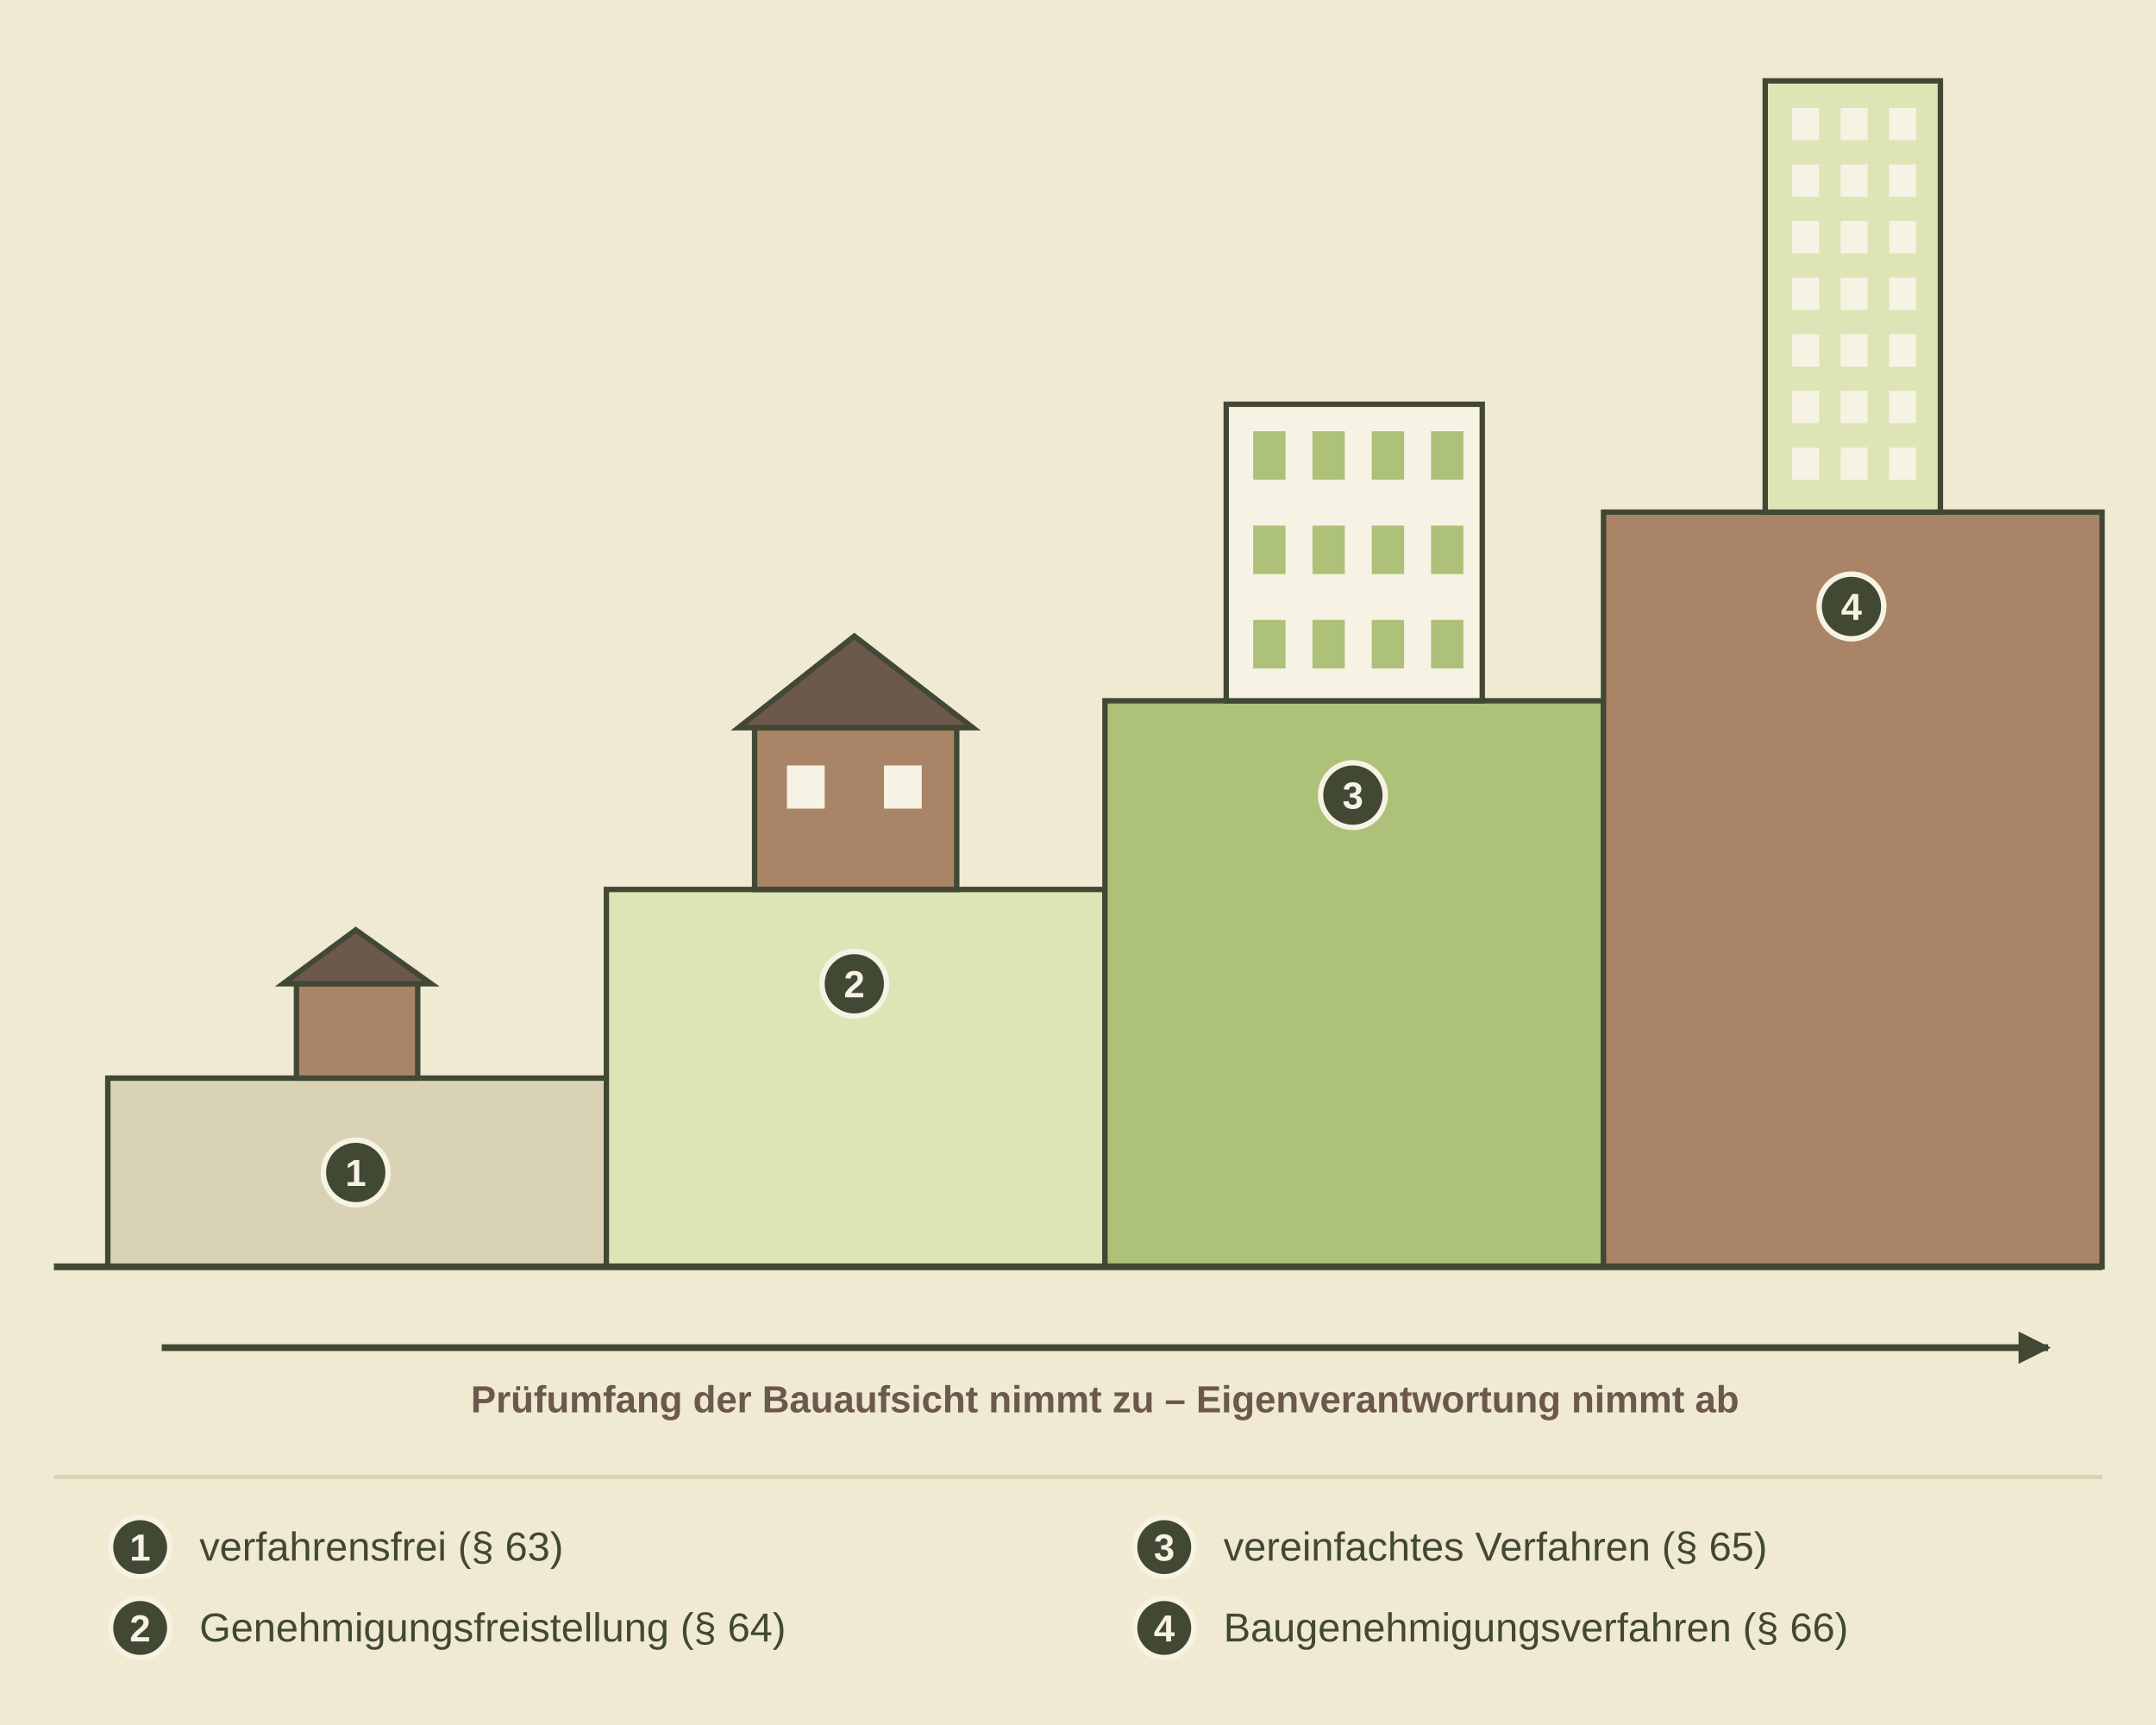
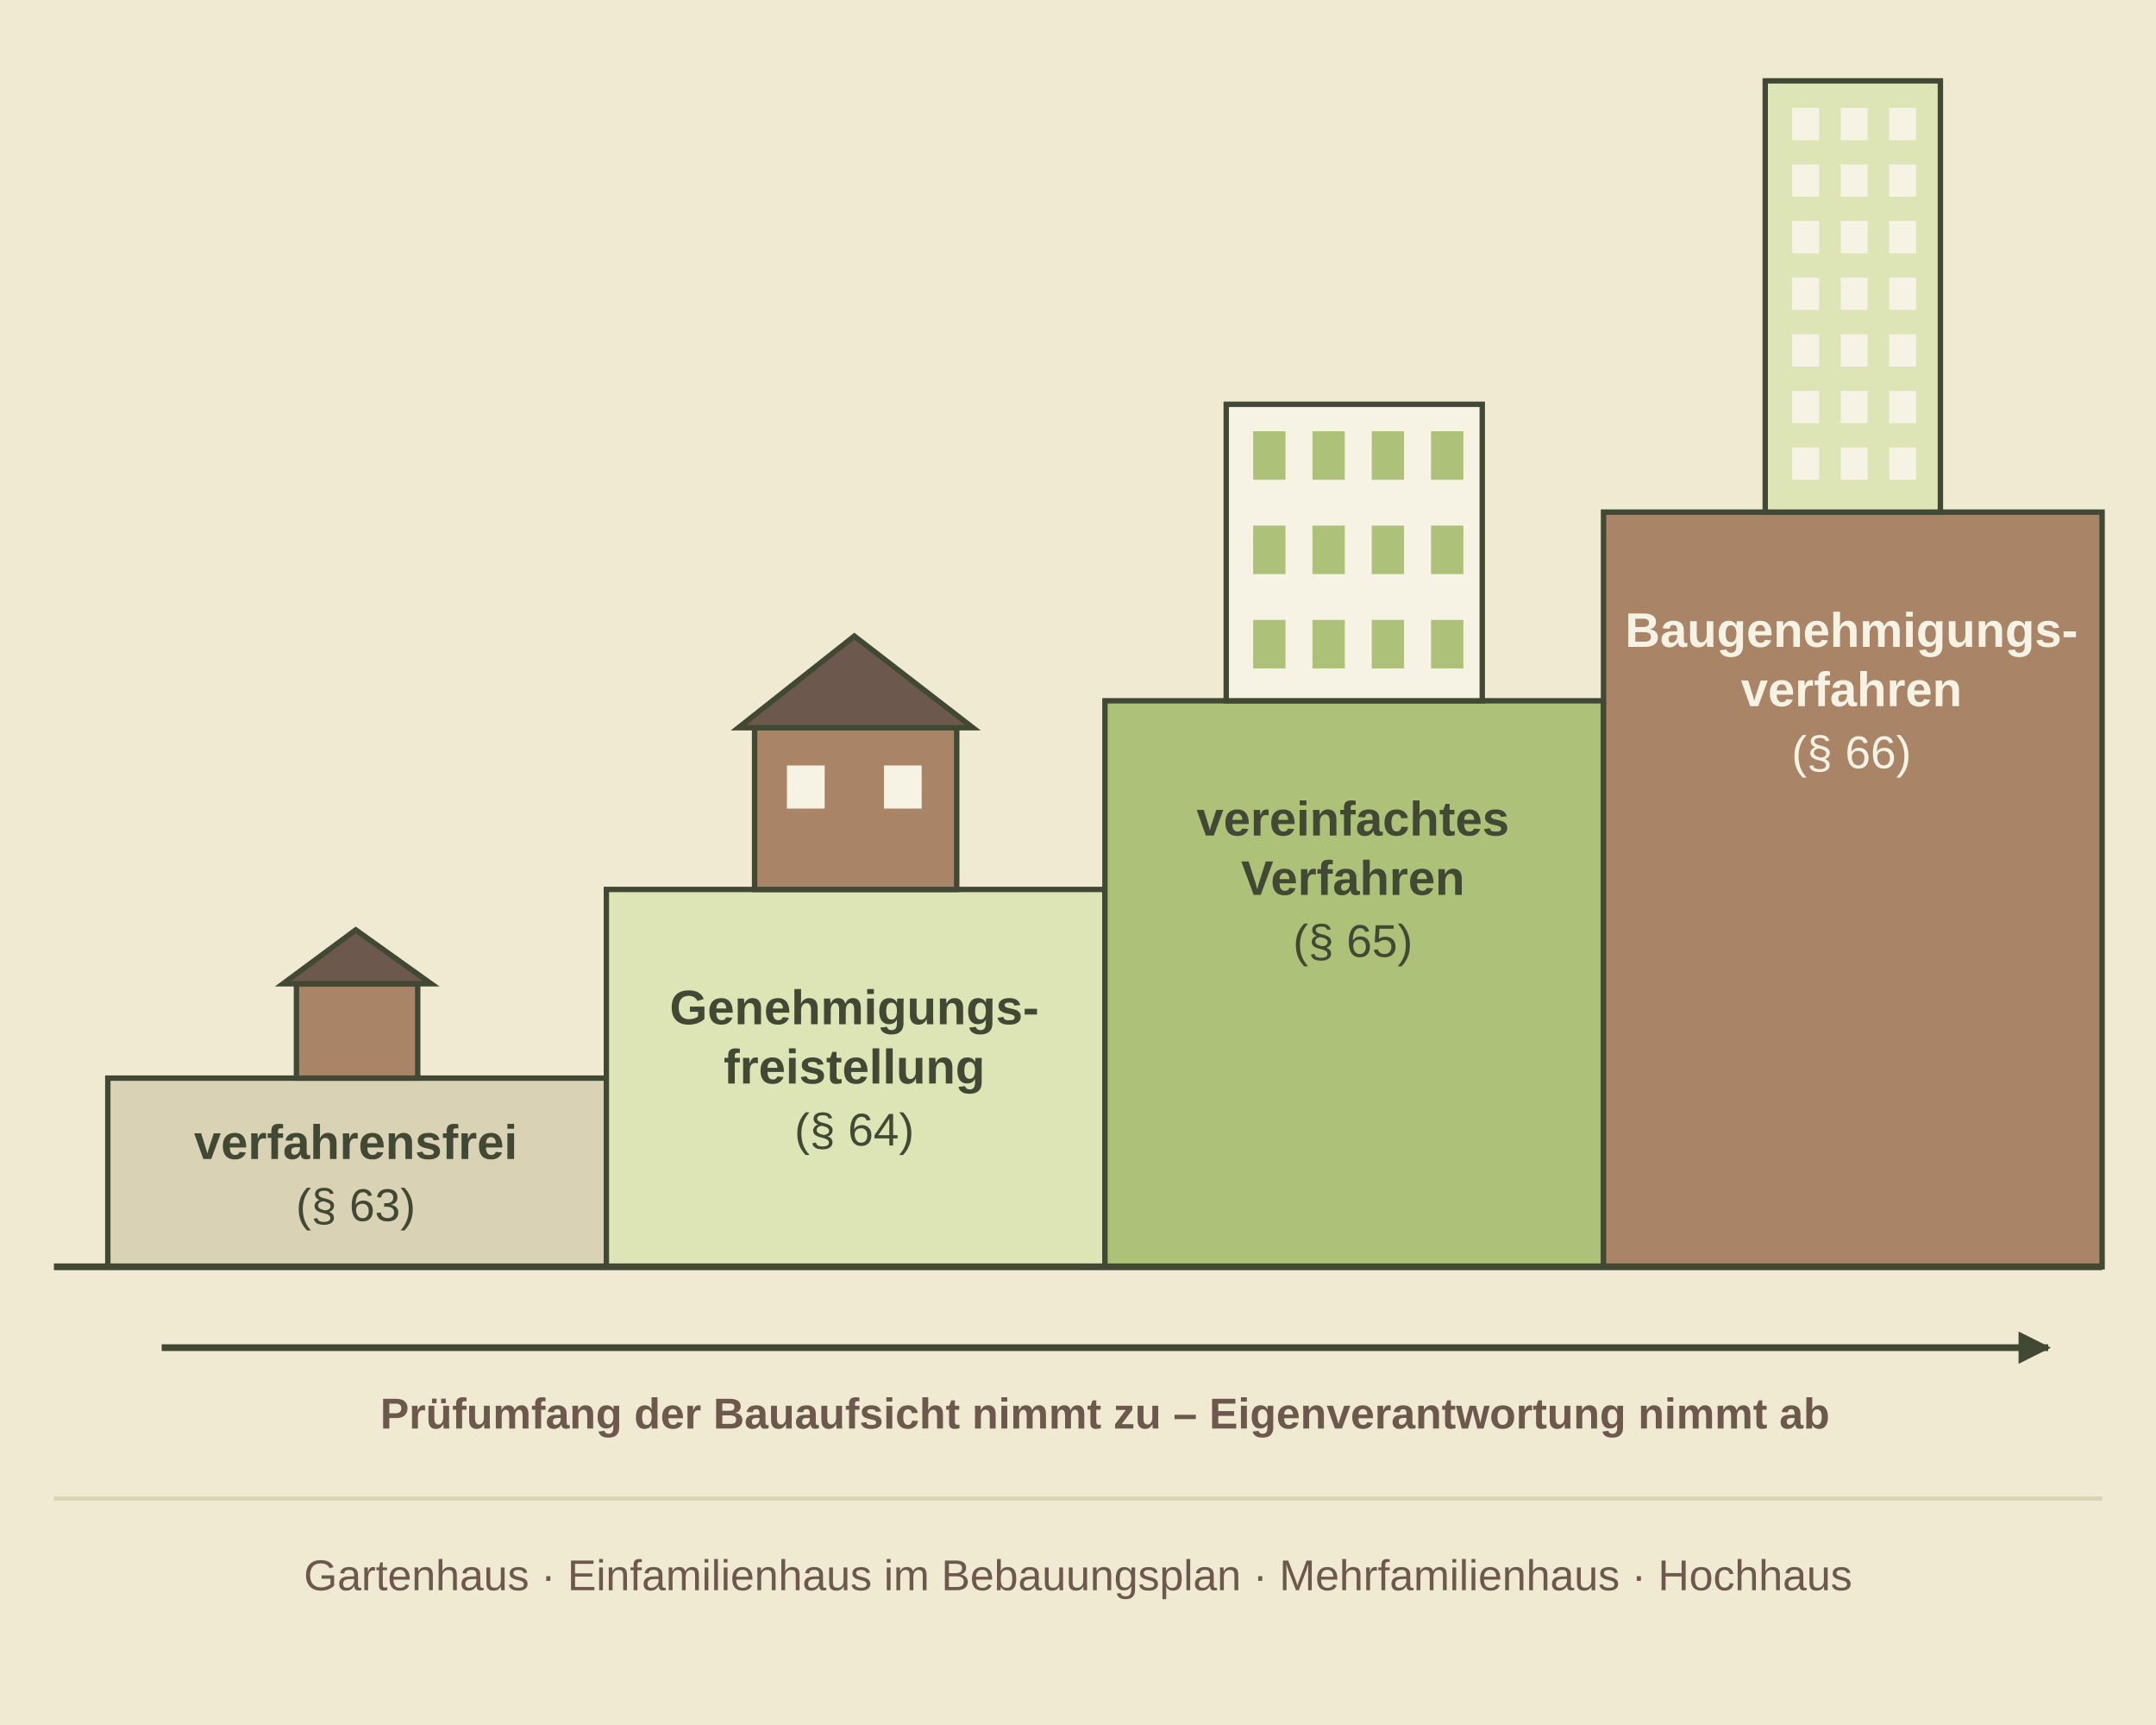
<svg xmlns="http://www.w3.org/2000/svg" viewBox="0 0 800 640" width="800" height="640" font-family="Arial, Helvetica, 'Liberation Sans', sans-serif">
  <rect x="0" y="0" width="800" height="640" fill="#f0ead2" />
  <defs>
    <marker id="spitze" markerWidth="12" markerHeight="12" refX="11" refY="6" orient="auto" markerUnits="userSpaceOnUse">
      <path d="M0,0 L12,6 L0,12 Z" fill="#414833" />
    </marker>
  </defs>
  <rect x="40" y="400" width="185" height="70" fill="#d9d2b4" stroke="#414833" stroke-width="2" />
  <rect x="225" y="330" width="185" height="140" fill="#dde5b6" stroke="#414833" stroke-width="2" />
  <rect x="410" y="260" width="185" height="210" fill="#adc178" stroke="#414833" stroke-width="2" />
  <rect x="595" y="190" width="185" height="280" fill="#a98467" stroke="#414833" stroke-width="2" />
  <rect x="110" y="365" width="45" height="35" fill="#a98467" stroke="#414833" stroke-width="2" />
  <polygon points="105,365 132,345 160,365" fill="#6c584c" stroke="#414833" stroke-width="2" />
  <rect x="280" y="270" width="75" height="60" fill="#a98467" stroke="#414833" stroke-width="2" />
  <polygon points="274,270 317,236 361,270" fill="#6c584c" stroke="#414833" stroke-width="2" />
  <rect x="292" y="284" width="14" height="16" fill="#f7f3e4" />
  <rect x="328" y="284" width="14" height="16" fill="#f7f3e4" />
  <rect x="455" y="150" width="95" height="110" fill="#f7f3e4" stroke="#414833" stroke-width="2" />
  <rect x="465" y="160" width="12" height="18" fill="#adc178" />
  <rect x="487" y="160" width="12" height="18" fill="#adc178" />
  <rect x="509" y="160" width="12" height="18" fill="#adc178" />
  <rect x="531" y="160" width="12" height="18" fill="#adc178" />
  <rect x="465" y="195" width="12" height="18" fill="#adc178" />
  <rect x="487" y="195" width="12" height="18" fill="#adc178" />
  <rect x="509" y="195" width="12" height="18" fill="#adc178" />
  <rect x="531" y="195" width="12" height="18" fill="#adc178" />
  <rect x="465" y="230" width="12" height="18" fill="#adc178" />
  <rect x="487" y="230" width="12" height="18" fill="#adc178" />
  <rect x="509" y="230" width="12" height="18" fill="#adc178" />
  <rect x="531" y="230" width="12" height="18" fill="#adc178" />
  <rect x="655" y="30" width="65" height="160" fill="#dde5b6" stroke="#414833" stroke-width="2" />
  <rect x="665" y="40" width="10" height="12" fill="#f7f3e4" />
  <rect x="683" y="40" width="10" height="12" fill="#f7f3e4" />
  <rect x="701" y="40" width="10" height="12" fill="#f7f3e4" />
  <rect x="665" y="61" width="10" height="12" fill="#f7f3e4" />
  <rect x="683" y="61" width="10" height="12" fill="#f7f3e4" />
  <rect x="701" y="61" width="10" height="12" fill="#f7f3e4" />
  <rect x="665" y="82" width="10" height="12" fill="#f7f3e4" />
  <rect x="683" y="82" width="10" height="12" fill="#f7f3e4" />
  <rect x="701" y="82" width="10" height="12" fill="#f7f3e4" />
  <rect x="665" y="103" width="10" height="12" fill="#f7f3e4" />
  <rect x="683" y="103" width="10" height="12" fill="#f7f3e4" />
  <rect x="701" y="103" width="10" height="12" fill="#f7f3e4" />
  <rect x="665" y="124" width="10" height="12" fill="#f7f3e4" />
  <rect x="683" y="124" width="10" height="12" fill="#f7f3e4" />
  <rect x="701" y="124" width="10" height="12" fill="#f7f3e4" />
  <rect x="665" y="145" width="10" height="12" fill="#f7f3e4" />
  <rect x="683" y="145" width="10" height="12" fill="#f7f3e4" />
  <rect x="701" y="145" width="10" height="12" fill="#f7f3e4" />
  <rect x="665" y="166" width="10" height="12" fill="#f7f3e4" />
  <rect x="683" y="166" width="10" height="12" fill="#f7f3e4" />
  <rect x="701" y="166" width="10" height="12" fill="#f7f3e4" />
  <line x1="20" y1="470" x2="780" y2="470" stroke="#414833" stroke-width="2.5" />
  <line x1="60" y1="500" x2="760" y2="500" stroke="#414833" stroke-width="2.5" marker-end="url(#spitze)" />
-   <text x="410" y="524" font-size="14" text-anchor="middle" font-weight="bold" fill="#6c584c">Prüfumfang der Bauaufsicht nimmt zu – Eigenverantwortung nimmt ab</text>
-   <circle cx="132" cy="435" r="12" fill="#414833" stroke="#f7f3e4" stroke-width="2" />
-   <text x="132" y="440" font-size="14" text-anchor="middle" font-weight="bold" fill="#f7f3e4">1</text>
-   <circle cx="317" cy="365" r="12" fill="#414833" stroke="#f7f3e4" stroke-width="2" />
-   <text x="317" y="370" font-size="14" text-anchor="middle" font-weight="bold" fill="#f7f3e4">2</text>
-   <circle cx="502" cy="295" r="12" fill="#414833" stroke="#f7f3e4" stroke-width="2" />
-   <text x="502" y="300" font-size="14" text-anchor="middle" font-weight="bold" fill="#f7f3e4">3</text>
-   <circle cx="687" cy="225" r="12" fill="#414833" stroke="#f7f3e4" stroke-width="2" />
-   <text x="687" y="230" font-size="14" text-anchor="middle" font-weight="bold" fill="#f7f3e4">4</text>
-   <line x1="20" y1="548" x2="780" y2="548" stroke="#d9d2b4" stroke-width="1.5" />
-   <circle cx="52" cy="574" r="11" fill="#414833" stroke="#f7f3e4" stroke-width="2" />
-   <text x="52" y="579" font-size="14" text-anchor="middle" font-weight="bold" fill="#f7f3e4">1</text>
-   <text x="74" y="579" font-size="15" text-anchor="start" font-weight="normal" fill="#414833">verfahrensfrei (§ 63)</text>
-   <circle cx="52" cy="604" r="11" fill="#414833" stroke="#f7f3e4" stroke-width="2" />
-   <text x="52" y="609" font-size="14" text-anchor="middle" font-weight="bold" fill="#f7f3e4">2</text>
-   <text x="74" y="609" font-size="15" text-anchor="start" font-weight="normal" fill="#414833">Genehmigungsfreistellung (§ 64)</text>
-   <circle cx="432" cy="574" r="11" fill="#414833" stroke="#f7f3e4" stroke-width="2" />
-   <text x="432" y="579" font-size="14" text-anchor="middle" font-weight="bold" fill="#f7f3e4">3</text>
-   <text x="454" y="579" font-size="15" text-anchor="start" font-weight="normal" fill="#414833">vereinfachtes Verfahren (§ 65)</text>
-   <circle cx="432" cy="604" r="11" fill="#414833" stroke="#f7f3e4" stroke-width="2" />
-   <text x="432" y="609" font-size="14" text-anchor="middle" font-weight="bold" fill="#f7f3e4">4</text>
-   <text x="454" y="609" font-size="15" text-anchor="start" font-weight="normal" fill="#414833">Baugenehmigungsverfahren (§ 66)</text>
+   <text x="132" y="430" font-size="18" text-anchor="middle" font-weight="bold" fill="#414833">verfahrensfrei</text>
+   <text x="132" y="453" font-size="17" text-anchor="middle" font-weight="normal" fill="#414833">(§ 63)</text>
+   <text x="317" y="380" font-size="18" text-anchor="middle" font-weight="bold" fill="#414833">Genehmigungs-</text>
+   <text x="317" y="402" font-size="18" text-anchor="middle" font-weight="bold" fill="#414833">freistellung</text>
+   <text x="317" y="425" font-size="17" text-anchor="middle" font-weight="normal" fill="#414833">(§ 64)</text>
+   <text x="502" y="310" font-size="18" text-anchor="middle" font-weight="bold" fill="#414833">vereinfachtes</text>
+   <text x="502" y="332" font-size="18" text-anchor="middle" font-weight="bold" fill="#414833">Verfahren</text>
+   <text x="502" y="355" font-size="17" text-anchor="middle" font-weight="normal" fill="#414833">(§ 65)</text>
+   <text x="687" y="240" font-size="18" text-anchor="middle" font-weight="bold" fill="#f7f3e4">Baugenehmigungs-</text>
+   <text x="687" y="262" font-size="18" text-anchor="middle" font-weight="bold" fill="#f7f3e4">verfahren</text>
+   <text x="687" y="285" font-size="17" text-anchor="middle" font-weight="normal" fill="#f7f3e4">(§ 66)</text>
+   <text x="410" y="530" font-size="16" text-anchor="middle" font-weight="bold" fill="#6c584c">Prüfumfang der Bauaufsicht nimmt zu – Eigenverantwortung nimmt ab</text>
+   <line x1="20" y1="556" x2="780" y2="556" stroke="#d9d2b4" stroke-width="1.5" />
+   <text x="400" y="590" font-size="16" text-anchor="middle" font-weight="normal" fill="#6c584c">Gartenhaus · Einfamilienhaus im Bebauungsplan · Mehrfamilienhaus · Hochhaus</text>
</svg>
